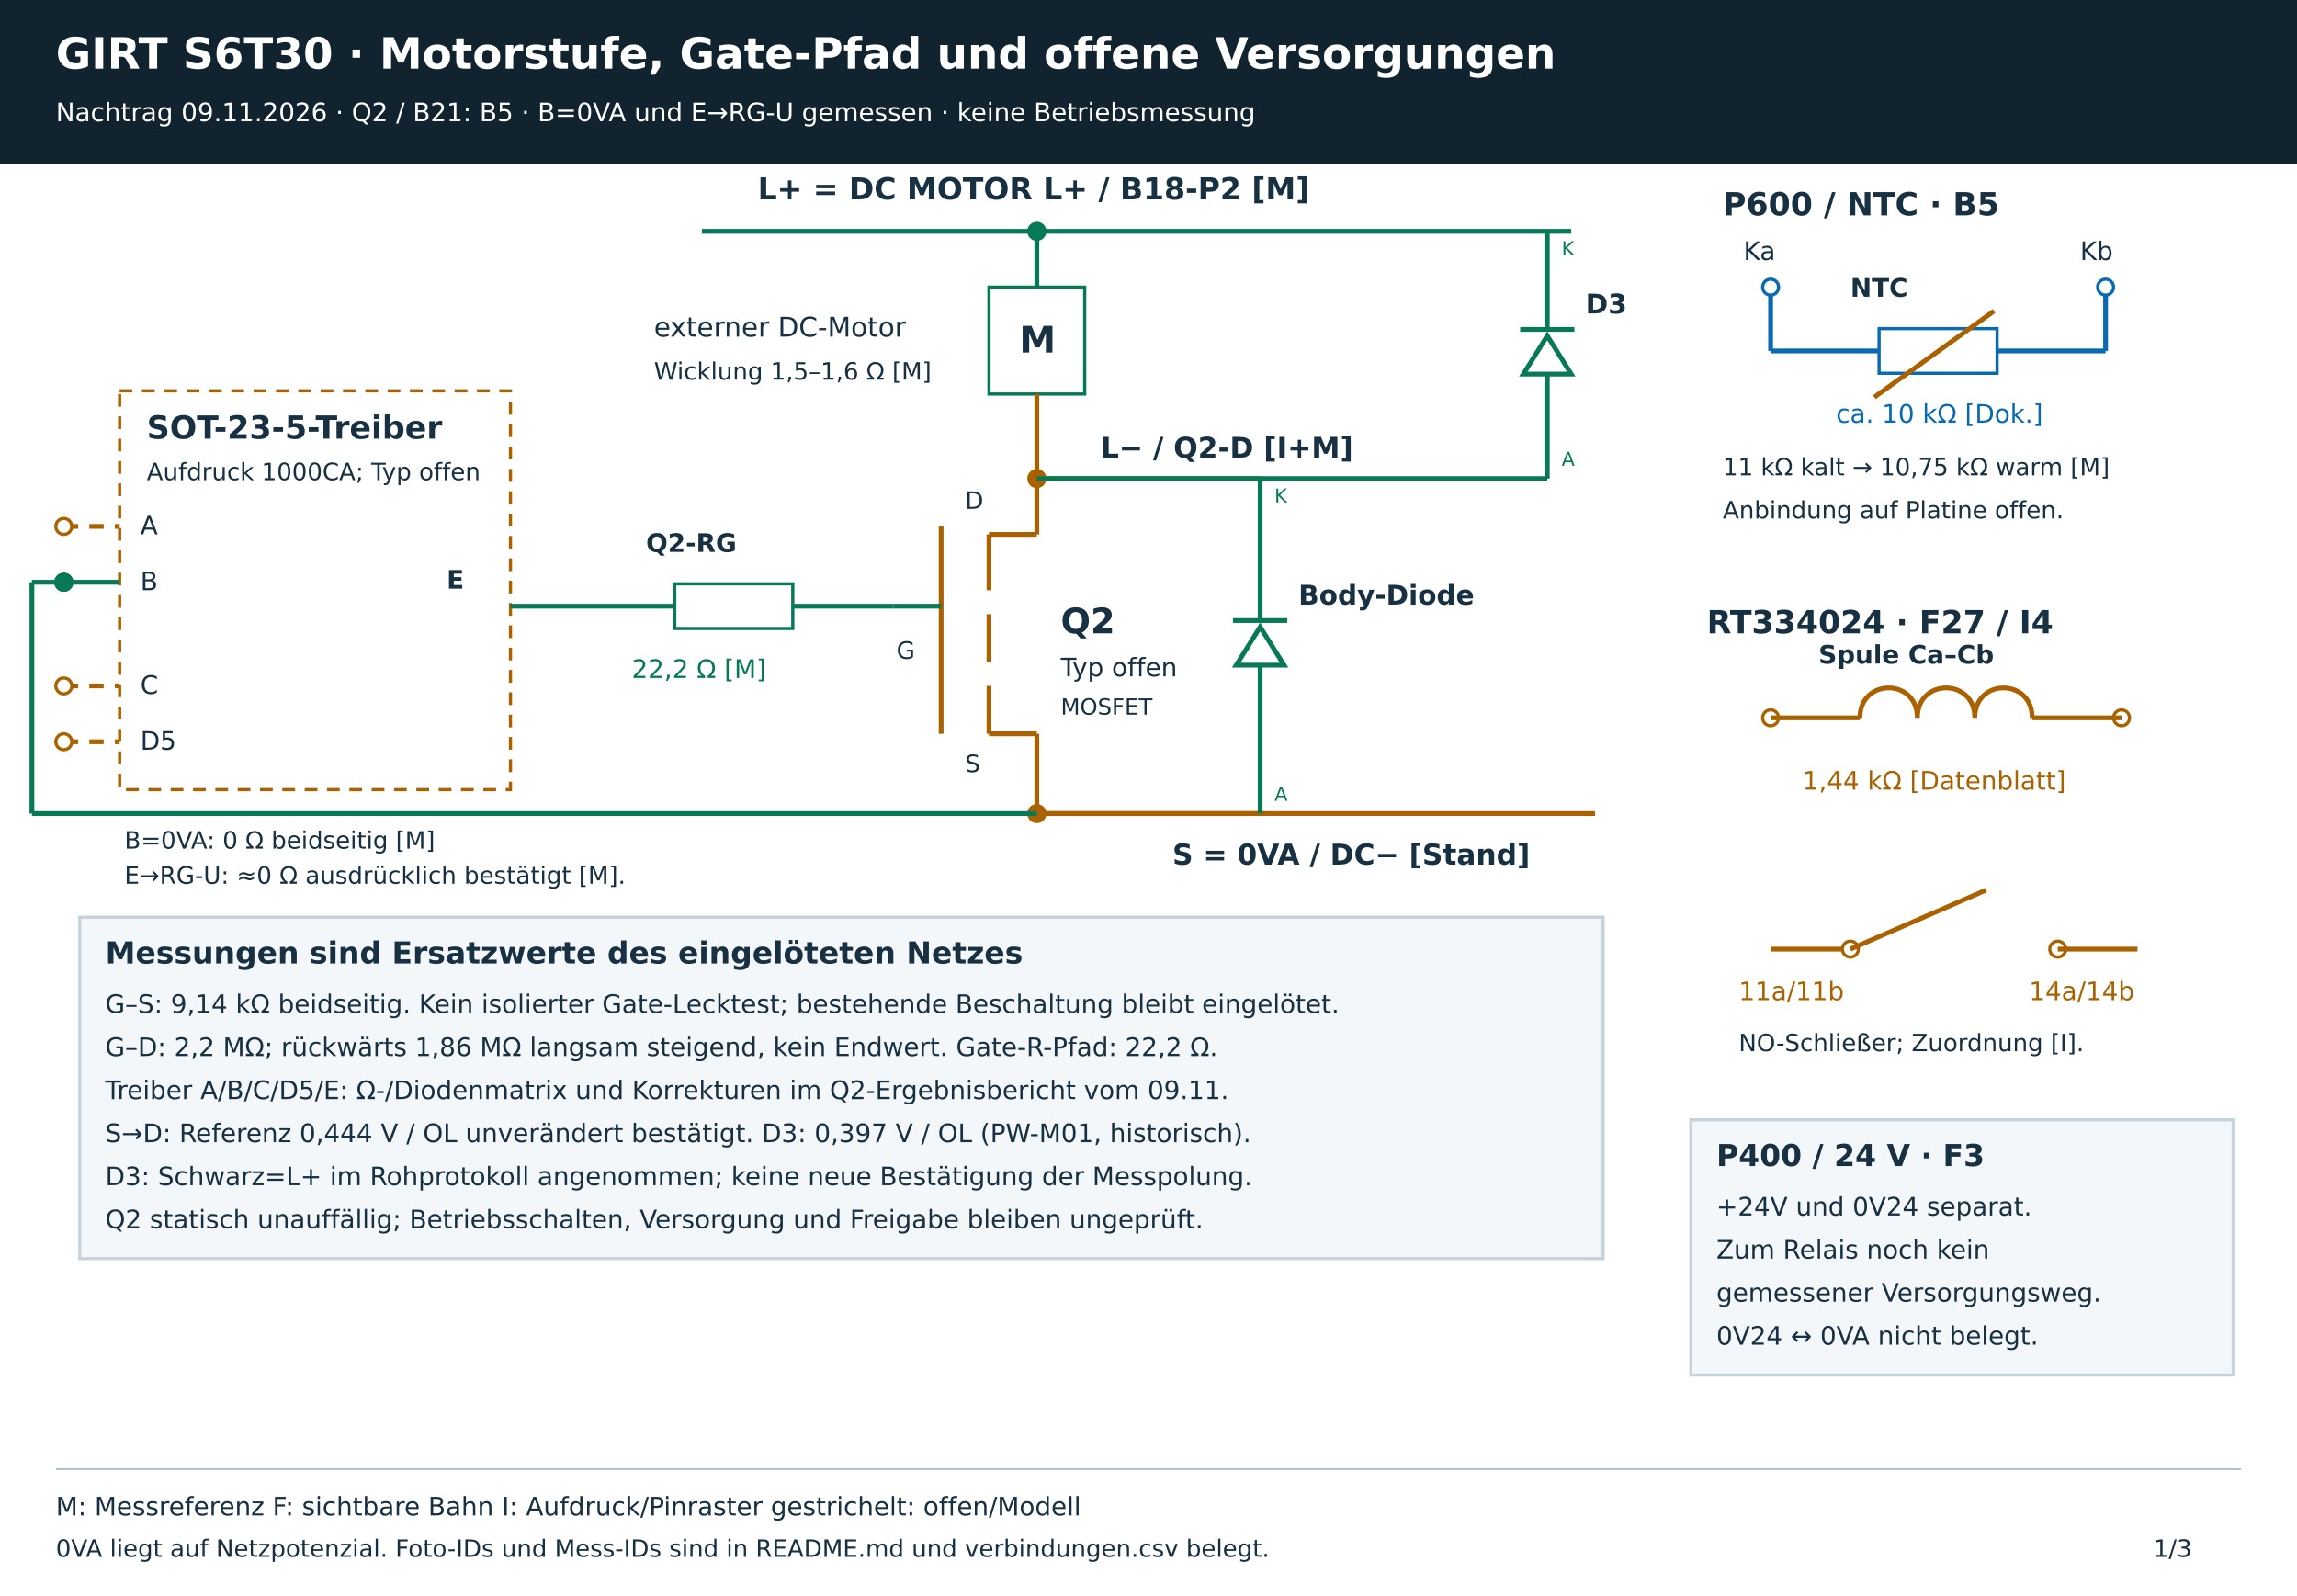
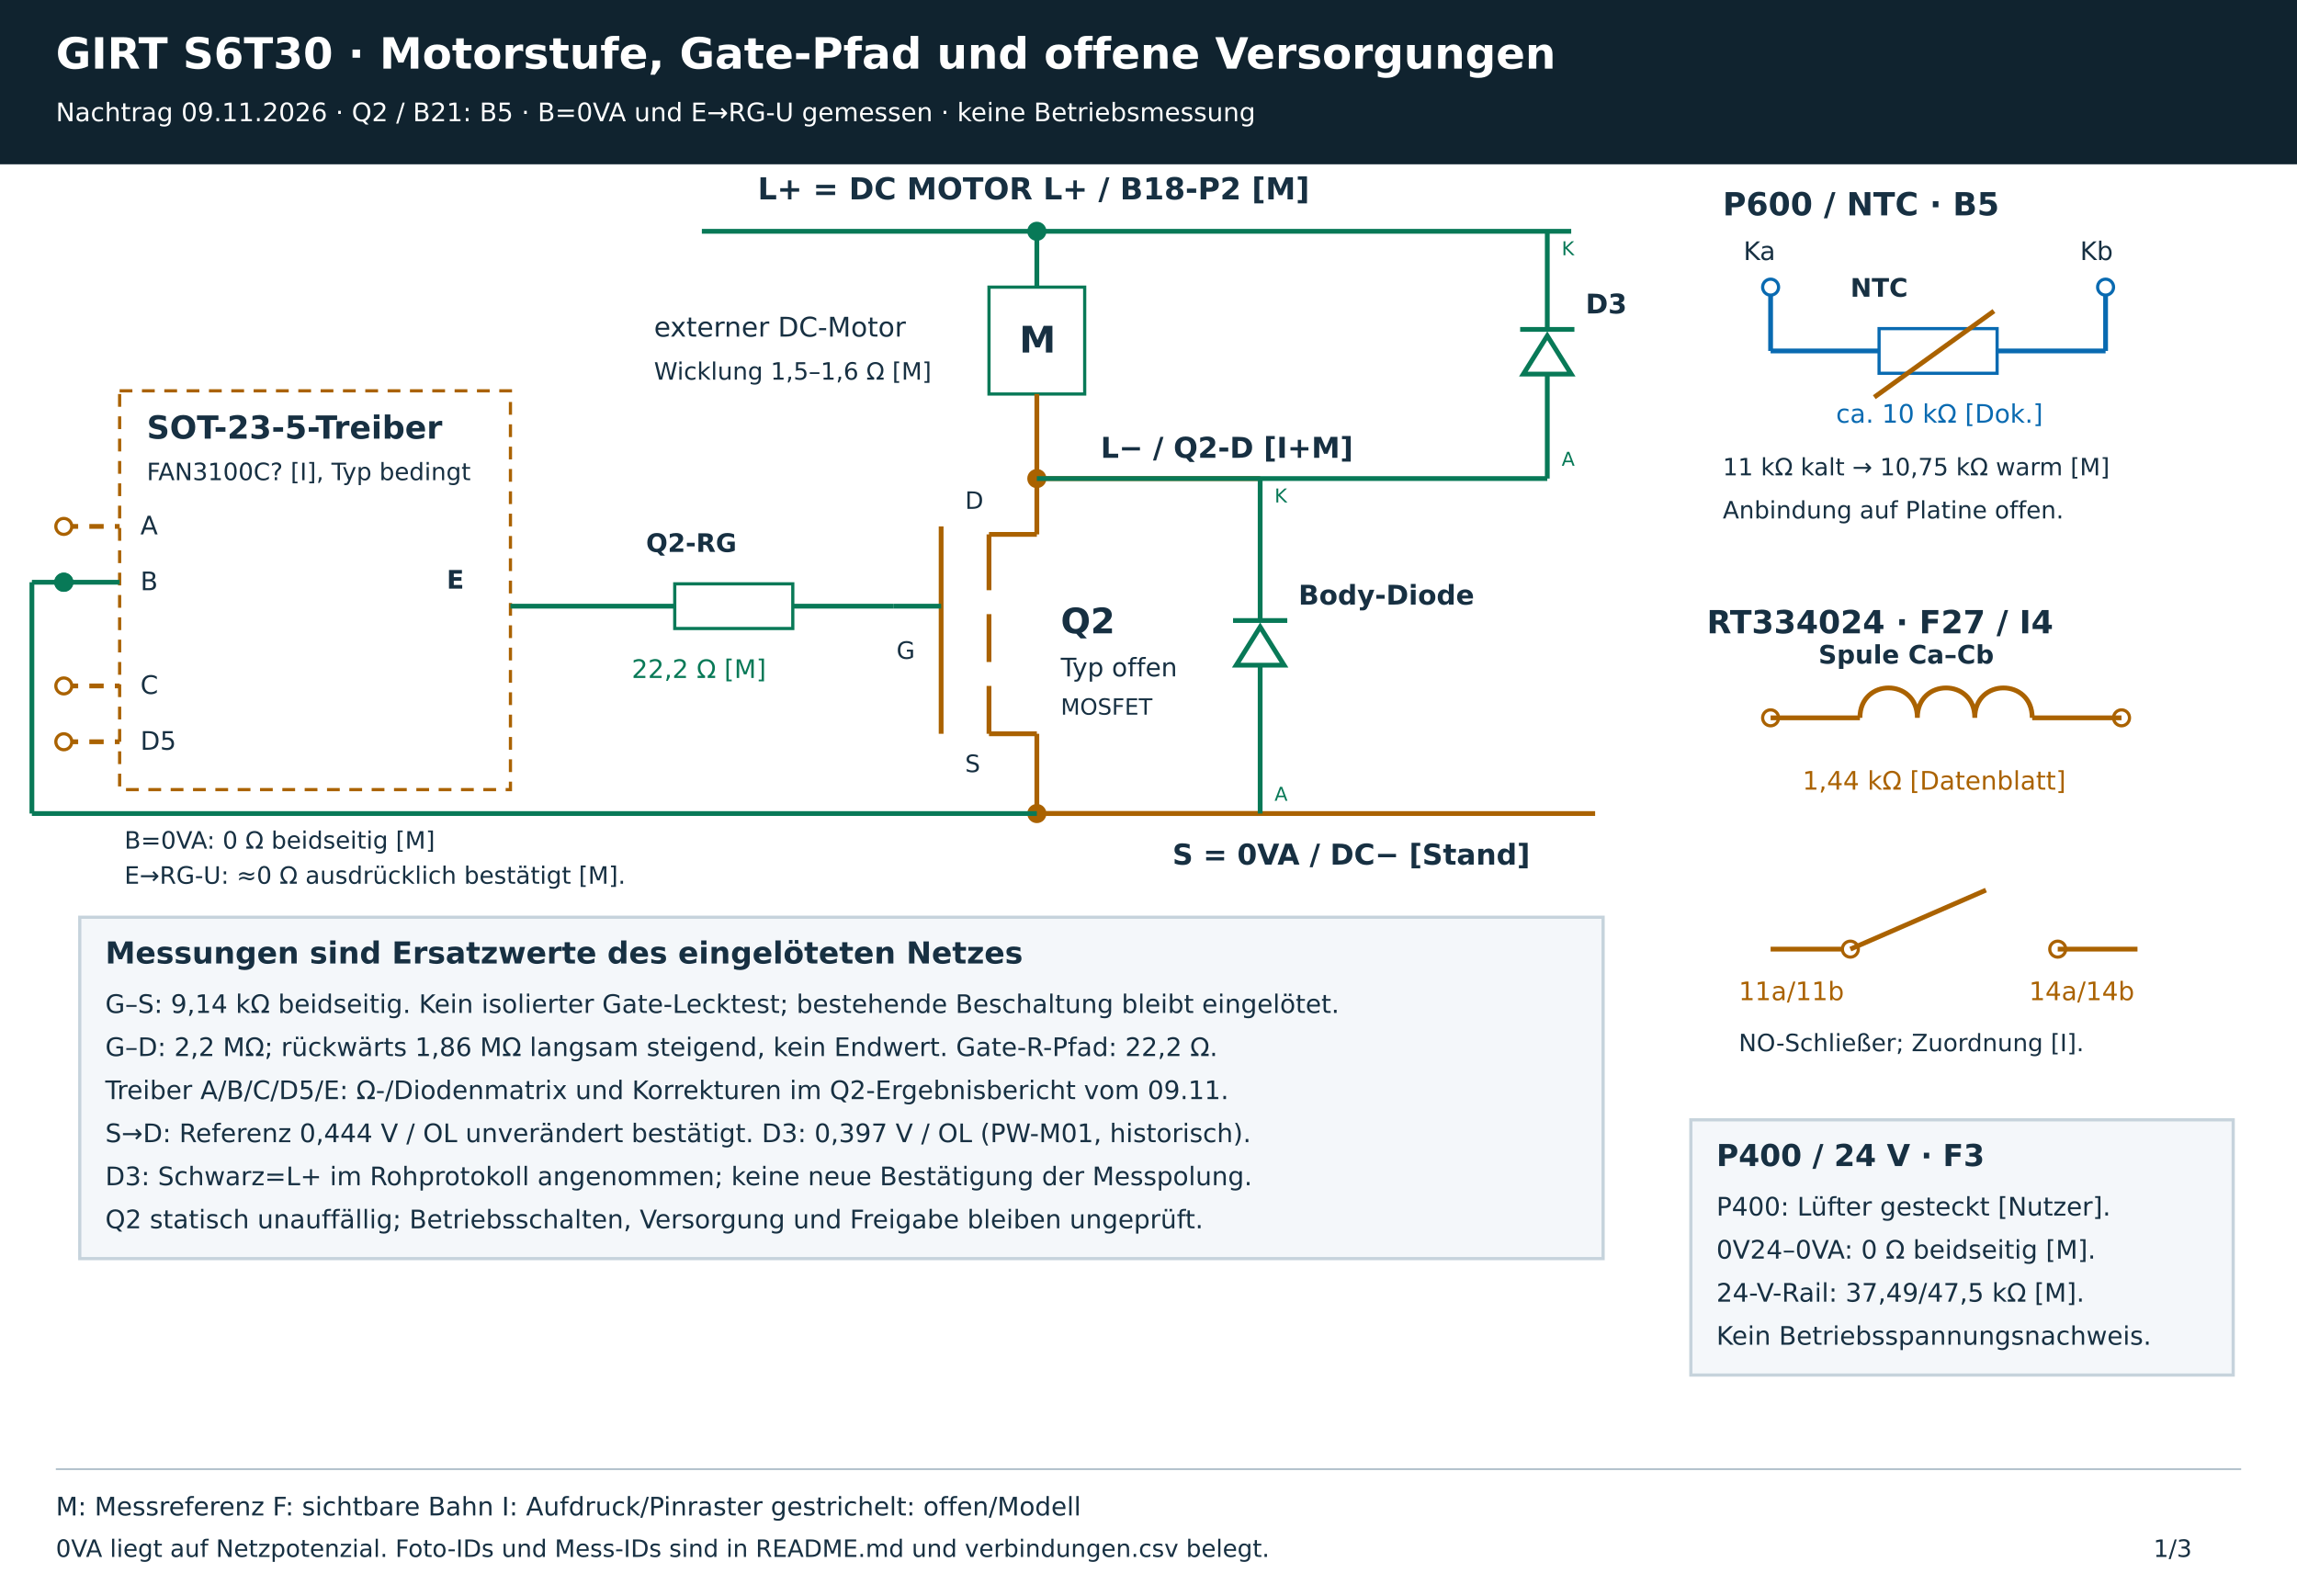
<svg xmlns="http://www.w3.org/2000/svg" width="1440" height="1000" viewBox="0 0 1440 1000">
  <rect x="0" y="0" width="1440" height="1000" fill="#ffffff" stroke="#ffffff" stroke-width="2" />
  <rect x="0" y="0" width="1440" height="102" fill="#10232f" stroke="#10232f" stroke-width="2" />
  <text x="35" y="43" font-family="DejaVu Sans,sans-serif" font-size="27" font-weight="700" fill="#ffffff">GIRT S6T30 · Motorstufe, Gate-Pfad und offene Versorgungen</text>
  <text x="35" y="76" font-family="DejaVu Sans,sans-serif" font-size="16" font-weight="400" fill="#ffffff">Nachtrag 09.11.2026 · Q2 / B21: B5 · B=0VA und E→RG-U gemessen · keine Betriebsmessung</text>
  <line x1="440" y1="145" x2="985" y2="145" stroke="#087957" stroke-width="3" />
  <circle cx="650" cy="145" r="5" stroke="#087957" fill="#087957" stroke-width="2" />
  <text x="475" y="125" font-family="DejaVu Sans,sans-serif" font-size="19" font-weight="700" fill="#173042">L+ = DC MOTOR L+ / B18-P2 [M]</text>
  <line x1="650" y1="145" x2="650" y2="180" stroke="#087957" stroke-width="3" />
  <rect x="620" y="180" width="60" height="67" fill="#ffffff" stroke="#087957" stroke-width="2" />
  <text x="639" y="221" font-family="DejaVu Sans,sans-serif" font-size="23" font-weight="700" fill="#173042">M</text>
  <line x1="650" y1="247" x2="650" y2="300" stroke="#aa6200" stroke-width="3" />
  <circle cx="650" cy="300" r="5" stroke="#aa6200" fill="#aa6200" stroke-width="2" />
  <text x="690" y="287" font-family="DejaVu Sans,sans-serif" font-size="18" font-weight="700" fill="#173042">L− / Q2-D [I+M]</text>
  <text x="410" y="211" font-family="DejaVu Sans,sans-serif" font-size="17" font-weight="400" fill="#173042">externer DC-Motor</text>
  <text x="410" y="238" font-family="DejaVu Sans,sans-serif" font-size="15" font-weight="400" fill="#173042">Wicklung 1,5–1,6 Ω [M]</text>
  <line x1="650" y1="300" x2="650" y2="335" stroke="#aa6200" stroke-width="3" />
  <line x1="650" y1="335" x2="620" y2="335" stroke="#aa6200" stroke-width="3" />
  <line x1="620" y1="335" x2="620" y2="370" stroke="#aa6200" stroke-width="3" />
  <line x1="620" y1="385" x2="620" y2="415" stroke="#aa6200" stroke-width="3" />
  <line x1="620" y1="430" x2="620" y2="460" stroke="#aa6200" stroke-width="3" />
  <line x1="620" y1="460" x2="650" y2="460" stroke="#aa6200" stroke-width="3" />
  <line x1="650" y1="460" x2="650" y2="510" stroke="#aa6200" stroke-width="3" />
  <line x1="590" y1="330" x2="590" y2="460" stroke="#aa6200" stroke-width="3" />
  <line x1="560" y1="380" x2="590" y2="380" stroke="#087957" stroke-width="3" />
  <text x="665" y="397" font-family="DejaVu Sans,sans-serif" font-size="22" font-weight="700" fill="#173042">Q2</text>
  <text x="665" y="424" font-family="DejaVu Sans,sans-serif" font-size="16" font-weight="400" fill="#173042">Typ offen</text>
  <text x="665" y="448" font-family="DejaVu Sans,sans-serif" font-size="14" font-weight="400" fill="#173042">MOSFET</text>
  <text x="605" y="319" font-family="DejaVu Sans,sans-serif" font-size="15" font-weight="400" fill="#173042">D</text>
  <text x="605" y="484" font-family="DejaVu Sans,sans-serif" font-size="15" font-weight="400" fill="#173042">S</text>
  <text x="562" y="413" font-family="DejaVu Sans,sans-serif" font-size="15" font-weight="400" fill="#173042">G</text>
  <line x1="650" y1="510" x2="1000" y2="510" stroke="#aa6200" stroke-width="3" />
  <circle cx="650" cy="510" r="5" stroke="#aa6200" fill="#aa6200" stroke-width="2" />
  <text x="735" y="542" font-family="DejaVu Sans,sans-serif" font-size="18" font-weight="700" fill="#173042">S = 0VA / DC− [Stand]</text>
  <line x1="650" y1="300" x2="790" y2="300" stroke="#aa6200" stroke-width="3" />
  <line x1="650" y1="510" x2="790" y2="510" stroke="#aa6200" stroke-width="3" />
  <line x1="790" y1="510" x2="790.0" y2="417.0" stroke="#087957" stroke-width="3" />
  <polygon points="775.0,417.0 805.0,417.0 790.0,393.0" fill="white" stroke="#087957" stroke-width="3" />
  <line x1="773.0" y1="389.0" x2="807.0" y2="389.0" stroke="#087957" stroke-width="3" />
  <line x1="790.0" y1="389.0" x2="790" y2="300" stroke="#087957" stroke-width="3" />
  <text x="814.0" y="379.0" font-family="DejaVu Sans,sans-serif" font-size="17" font-weight="700" fill="#173042">Body-Diode</text>
  <text x="799" y="502" font-family="DejaVu Sans,sans-serif" font-size="12" font-weight="400" fill="#087957">A</text>
  <text x="799" y="315" font-family="DejaVu Sans,sans-serif" font-size="12" font-weight="400" fill="#087957">K</text>
  <line x1="650" y1="300" x2="970" y2="300" stroke="#087957" stroke-width="3" />
  <line x1="970" y1="300" x2="970.0" y2="234.5" stroke="#087957" stroke-width="3" />
  <polygon points="955.0,234.5 985.0,234.5 970.0,210.5" fill="white" stroke="#087957" stroke-width="3" />
  <line x1="953.0" y1="206.5" x2="987.0" y2="206.5" stroke="#087957" stroke-width="3" />
  <line x1="970.0" y1="206.5" x2="970" y2="145" stroke="#087957" stroke-width="3" />
  <text x="994.0" y="196.5" font-family="DejaVu Sans,sans-serif" font-size="17" font-weight="700" fill="#173042">D3</text>
  <text x="979" y="292" font-family="DejaVu Sans,sans-serif" font-size="12" font-weight="400" fill="#087957">A</text>
  <text x="979" y="160" font-family="DejaVu Sans,sans-serif" font-size="12" font-weight="400" fill="#087957">K</text>
  <rect x="75" y="245" width="245" height="250" fill="#ffffff" stroke="#aa6200" stroke-width="2" stroke-dasharray="8 6" />
  <text x="92" y="275" font-family="DejaVu Sans,sans-serif" font-size="20" font-weight="700" fill="#173042">SOT-23-5-Treiber</text>
-   <text x="92" y="301" font-family="DejaVu Sans,sans-serif" font-size="15" font-weight="400" fill="#173042">Aufdruck 1000CA; Typ offen</text>
+   <text x="92" y="301" font-family="DejaVu Sans,sans-serif" font-size="15" font-weight="400" fill="#173042">FAN3100C? [I], Typ bedingt</text>
  <line x1="40" y1="330" x2="75" y2="330" stroke="#aa6200" stroke-width="3" stroke-dasharray="9 7" />
  <circle cx="40" cy="330" r="5" stroke="#aa6200" fill="white" stroke-width="2" />
  <text x="88" y="335" font-family="DejaVu Sans,sans-serif" font-size="16" font-weight="400" fill="#173042">A</text>
  <line x1="40" y1="365" x2="75" y2="365" stroke="#087957" stroke-width="3" />
  <circle cx="40" cy="365" r="5" stroke="#087957" fill="#087957" stroke-width="2" />
  <text x="88" y="370" font-family="DejaVu Sans,sans-serif" font-size="16" font-weight="400" fill="#173042">B</text>
  <line x1="40" y1="430" x2="75" y2="430" stroke="#aa6200" stroke-width="3" stroke-dasharray="9 7" />
  <circle cx="40" cy="430" r="5" stroke="#aa6200" fill="white" stroke-width="2" />
  <text x="88" y="435" font-family="DejaVu Sans,sans-serif" font-size="16" font-weight="400" fill="#173042">C</text>
  <line x1="40" y1="465" x2="75" y2="465" stroke="#aa6200" stroke-width="3" stroke-dasharray="9 7" />
  <circle cx="40" cy="465" r="5" stroke="#aa6200" fill="white" stroke-width="2" />
  <text x="88" y="470" font-family="DejaVu Sans,sans-serif" font-size="16" font-weight="400" fill="#173042">D5</text>
  <line x1="40" y1="365" x2="20" y2="365" stroke="#087957" stroke-width="3" />
  <line x1="20" y1="365" x2="20" y2="510" stroke="#087957" stroke-width="3" />
  <line x1="20" y1="510" x2="650" y2="510" stroke="#087957" stroke-width="3" />
  <circle cx="40" cy="365" r="5" stroke="#087957" fill="#087957" stroke-width="2" />
  <text x="78" y="532" font-family="DejaVu Sans,sans-serif" font-size="15" font-weight="400" fill="#173042">B=0VA: 0 Ω beidseitig [M]</text>
  <text x="280" y="369" font-family="DejaVu Sans,sans-serif" font-size="16" font-weight="700" fill="#173042">E</text>
  <line x1="320" y1="380" x2="360" y2="380" stroke="#087957" stroke-width="3" />
  <line x1="360" y1="380" x2="423.0" y2="380" stroke="#087957" stroke-width="3" />
  <rect x="423.0" y="366" width="74" height="28" fill="#ffffff" stroke="#087957" stroke-width="2" />
  <line x1="497.0" y1="380" x2="560" y2="380" stroke="#087957" stroke-width="3" />
  <text x="405.0" y="346" font-family="DejaVu Sans,sans-serif" font-size="16" font-weight="700" fill="#173042">Q2-RG</text>
  <text x="396.0" y="425" font-family="DejaVu Sans,sans-serif" font-size="16" font-weight="400" fill="#087957">22,2 Ω [M]</text>
  <text x="78" y="554" font-family="DejaVu Sans,sans-serif" font-size="15" font-weight="400" fill="#173042">E→RG-U: ≈0 Ω ausdrücklich bestätigt [M].</text>
  <rect x="50" y="575" width="955" height="214" fill="#f4f7fa" stroke="#c6d3dc" stroke-width="2" />
  <text x="66" y="604" font-family="DejaVu Sans,sans-serif" font-size="19" font-weight="700" fill="#173042">Messungen sind Ersatzwerte des eingelöteten Netzes</text>
  <text x="66" y="635" font-family="DejaVu Sans,sans-serif" font-size="16" font-weight="400" fill="#173042">G–S: 9,14 kΩ beidseitig. Kein isolierter Gate-Lecktest; bestehende Beschaltung bleibt eingelötet.</text>
  <text x="66" y="662" font-family="DejaVu Sans,sans-serif" font-size="16" font-weight="400" fill="#173042">G–D: 2,2 MΩ; rückwärts 1,86 MΩ langsam steigend, kein Endwert. Gate-R-Pfad: 22,2 Ω.</text>
  <text x="66" y="689" font-family="DejaVu Sans,sans-serif" font-size="16" font-weight="400" fill="#173042">Treiber A/B/C/D5/E: Ω-/Diodenmatrix und Korrekturen im Q2-Ergebnisbericht vom 09.11.</text>
  <text x="66" y="716" font-family="DejaVu Sans,sans-serif" font-size="16" font-weight="400" fill="#173042">S→D: Referenz 0,444 V / OL unverändert bestätigt. D3: 0,397 V / OL (PW-M01, historisch).</text>
  <text x="66" y="743" font-family="DejaVu Sans,sans-serif" font-size="16" font-weight="400" fill="#173042">D3: Schwarz=L+ im Rohprotokoll angenommen; keine neue Bestätigung der Messpolung.</text>
  <text x="66" y="770" font-family="DejaVu Sans,sans-serif" font-size="16" font-weight="400" fill="#173042">Q2 statisch unauffällig; Betriebsschalten, Versorgung und Freigabe bleiben ungeprüft.</text>
  <text x="1080" y="135" font-family="DejaVu Sans,sans-serif" font-size="20" font-weight="700" fill="#173042">P600 / NTC · B5</text>
  <line x1="1110" y1="180" x2="1110" y2="220" stroke="#096ab1" stroke-width="3" />
  <line x1="1320" y1="180" x2="1320" y2="220" stroke="#096ab1" stroke-width="3" />
  <circle cx="1110" cy="180" r="5" stroke="#096ab1" fill="white" stroke-width="2" />
  <circle cx="1320" cy="180" r="5" stroke="#096ab1" fill="white" stroke-width="2" />
  <text x="1093" y="163" font-family="DejaVu Sans,sans-serif" font-size="16" font-weight="400" fill="#173042">Ka</text>
  <text x="1304" y="163" font-family="DejaVu Sans,sans-serif" font-size="16" font-weight="400" fill="#173042">Kb</text>
  <line x1="1110" y1="220" x2="1178.0" y2="220" stroke="#096ab1" stroke-width="3" />
  <rect x="1178.0" y="206" width="74" height="28" fill="#ffffff" stroke="#096ab1" stroke-width="2" />
  <line x1="1252.0" y1="220" x2="1320" y2="220" stroke="#096ab1" stroke-width="3" />
  <text x="1160.0" y="186" font-family="DejaVu Sans,sans-serif" font-size="16" font-weight="700" fill="#173042">NTC</text>
  <text x="1151.0" y="265" font-family="DejaVu Sans,sans-serif" font-size="16" font-weight="400" fill="#096ab1">ca. 10 kΩ [Dok.]</text>
  <line x1="1175" y1="249" x2="1250" y2="195" stroke="#aa6200" stroke-width="3" />
  <text x="1080" y="298" font-family="DejaVu Sans,sans-serif" font-size="15" font-weight="400" fill="#173042">11 kΩ kalt → 10,75 kΩ warm [M]</text>
  <text x="1080" y="325" font-family="DejaVu Sans,sans-serif" font-size="15" font-weight="400" fill="#173042">Anbindung auf Platine offen.</text>
  <text x="1070" y="397" font-family="DejaVu Sans,sans-serif" font-size="20" font-weight="700" fill="#173042">RT334024 · F27 / I4</text>
  <circle cx="1110" cy="450" r="5" stroke="#aa6200" fill="white" stroke-width="2" />
  <circle cx="1330" cy="450" r="5" stroke="#aa6200" fill="white" stroke-width="2" />
  <line x1="1110" y1="450" x2="1166.0" y2="450" stroke="#aa6200" stroke-width="3" />
  <line x1="1274.0" y1="450" x2="1330" y2="450" stroke="#aa6200" stroke-width="3" />
  <path d="M 1166.0 450 C 1166.0 425 1202.0 425 1202.0 450 C 1202.0 425 1238.0 425 1238.0 450 C 1238.0 425 1274.0 425 1274.0 450" fill="none" stroke="#aa6200" stroke-width="3" />
  <text x="1140.0" y="416" font-family="DejaVu Sans,sans-serif" font-size="16" font-weight="700" fill="#173042">Spule Ca–Cb</text>
  <text x="1130.0" y="495" font-family="DejaVu Sans,sans-serif" font-size="16" font-weight="400" fill="#aa6200">1,44 kΩ [Datenblatt]</text>
  <line x1="1110" y1="595" x2="1160" y2="595" stroke="#aa6200" stroke-width="3" />
  <circle cx="1160" cy="595" r="5" stroke="#aa6200" fill="white" stroke-width="2" />
  <line x1="1160" y1="595" x2="1245" y2="558" stroke="#aa6200" stroke-width="3" />
  <circle cx="1290" cy="595" r="5" stroke="#aa6200" fill="white" stroke-width="2" />
  <line x1="1290" y1="595" x2="1340" y2="595" stroke="#aa6200" stroke-width="3" />
  <text x="1090" y="627" font-family="DejaVu Sans,sans-serif" font-size="16" font-weight="400" fill="#aa6200">11a/11b</text>
  <text x="1272" y="627" font-family="DejaVu Sans,sans-serif" font-size="16" font-weight="400" fill="#aa6200">14a/14b</text>
  <text x="1090" y="659" font-family="DejaVu Sans,sans-serif" font-size="15" font-weight="400" fill="#173042">NO-Schließer; Zuordnung [I].</text>
  <rect x="1060" y="702" width="340" height="160" fill="#f4f7fa" stroke="#c6d3dc" stroke-width="2" />
  <text x="1076" y="731" font-family="DejaVu Sans,sans-serif" font-size="19" font-weight="700" fill="#173042">P400 / 24 V · F3</text>
-   <text x="1076" y="762" font-family="DejaVu Sans,sans-serif" font-size="16" font-weight="400" fill="#173042">+24V und 0V24 separat.</text>
-   <text x="1076" y="789" font-family="DejaVu Sans,sans-serif" font-size="16" font-weight="400" fill="#173042">Zum Relais noch kein</text>
-   <text x="1076" y="816" font-family="DejaVu Sans,sans-serif" font-size="16" font-weight="400" fill="#173042">gemessener Versorgungsweg.</text>
-   <text x="1076" y="843" font-family="DejaVu Sans,sans-serif" font-size="16" font-weight="400" fill="#173042">0V24 ↔ 0VA nicht belegt.</text>
+   <text x="1076" y="762" font-family="DejaVu Sans,sans-serif" font-size="16" font-weight="400" fill="#173042">P400: Lüfter gesteckt [Nutzer].</text>
+   <text x="1076" y="789" font-family="DejaVu Sans,sans-serif" font-size="16" font-weight="400" fill="#173042">0V24–0VA: 0 Ω beidseitig [M].</text>
+   <text x="1076" y="816" font-family="DejaVu Sans,sans-serif" font-size="16" font-weight="400" fill="#173042">24-V-Rail: 37,49/47,5 kΩ [M].</text>
+   <text x="1076" y="843" font-family="DejaVu Sans,sans-serif" font-size="16" font-weight="400" fill="#173042">Kein Betriebsspannungsnachweis.</text>
  <line x1="35" y1="921" x2="1405" y2="921" stroke="#a8b9c5" stroke-width="1" />
  <text x="35" y="950" font-family="DejaVu Sans,sans-serif" font-size="16" font-weight="400" fill="#173042">M: Messreferenz   F: sichtbare Bahn   I: Aufdruck/Pinraster   gestrichelt: offen/Modell</text>
  <text x="35" y="976" font-family="DejaVu Sans,sans-serif" font-size="15" font-weight="400" fill="#173042">0VA liegt auf Netzpotenzial. Foto-IDs und Mess-IDs sind in README.md und verbindungen.csv belegt.</text>
  <text x="1350" y="976" font-family="DejaVu Sans,sans-serif" font-size="15" font-weight="400" fill="#173042">1/3</text>
</svg>
